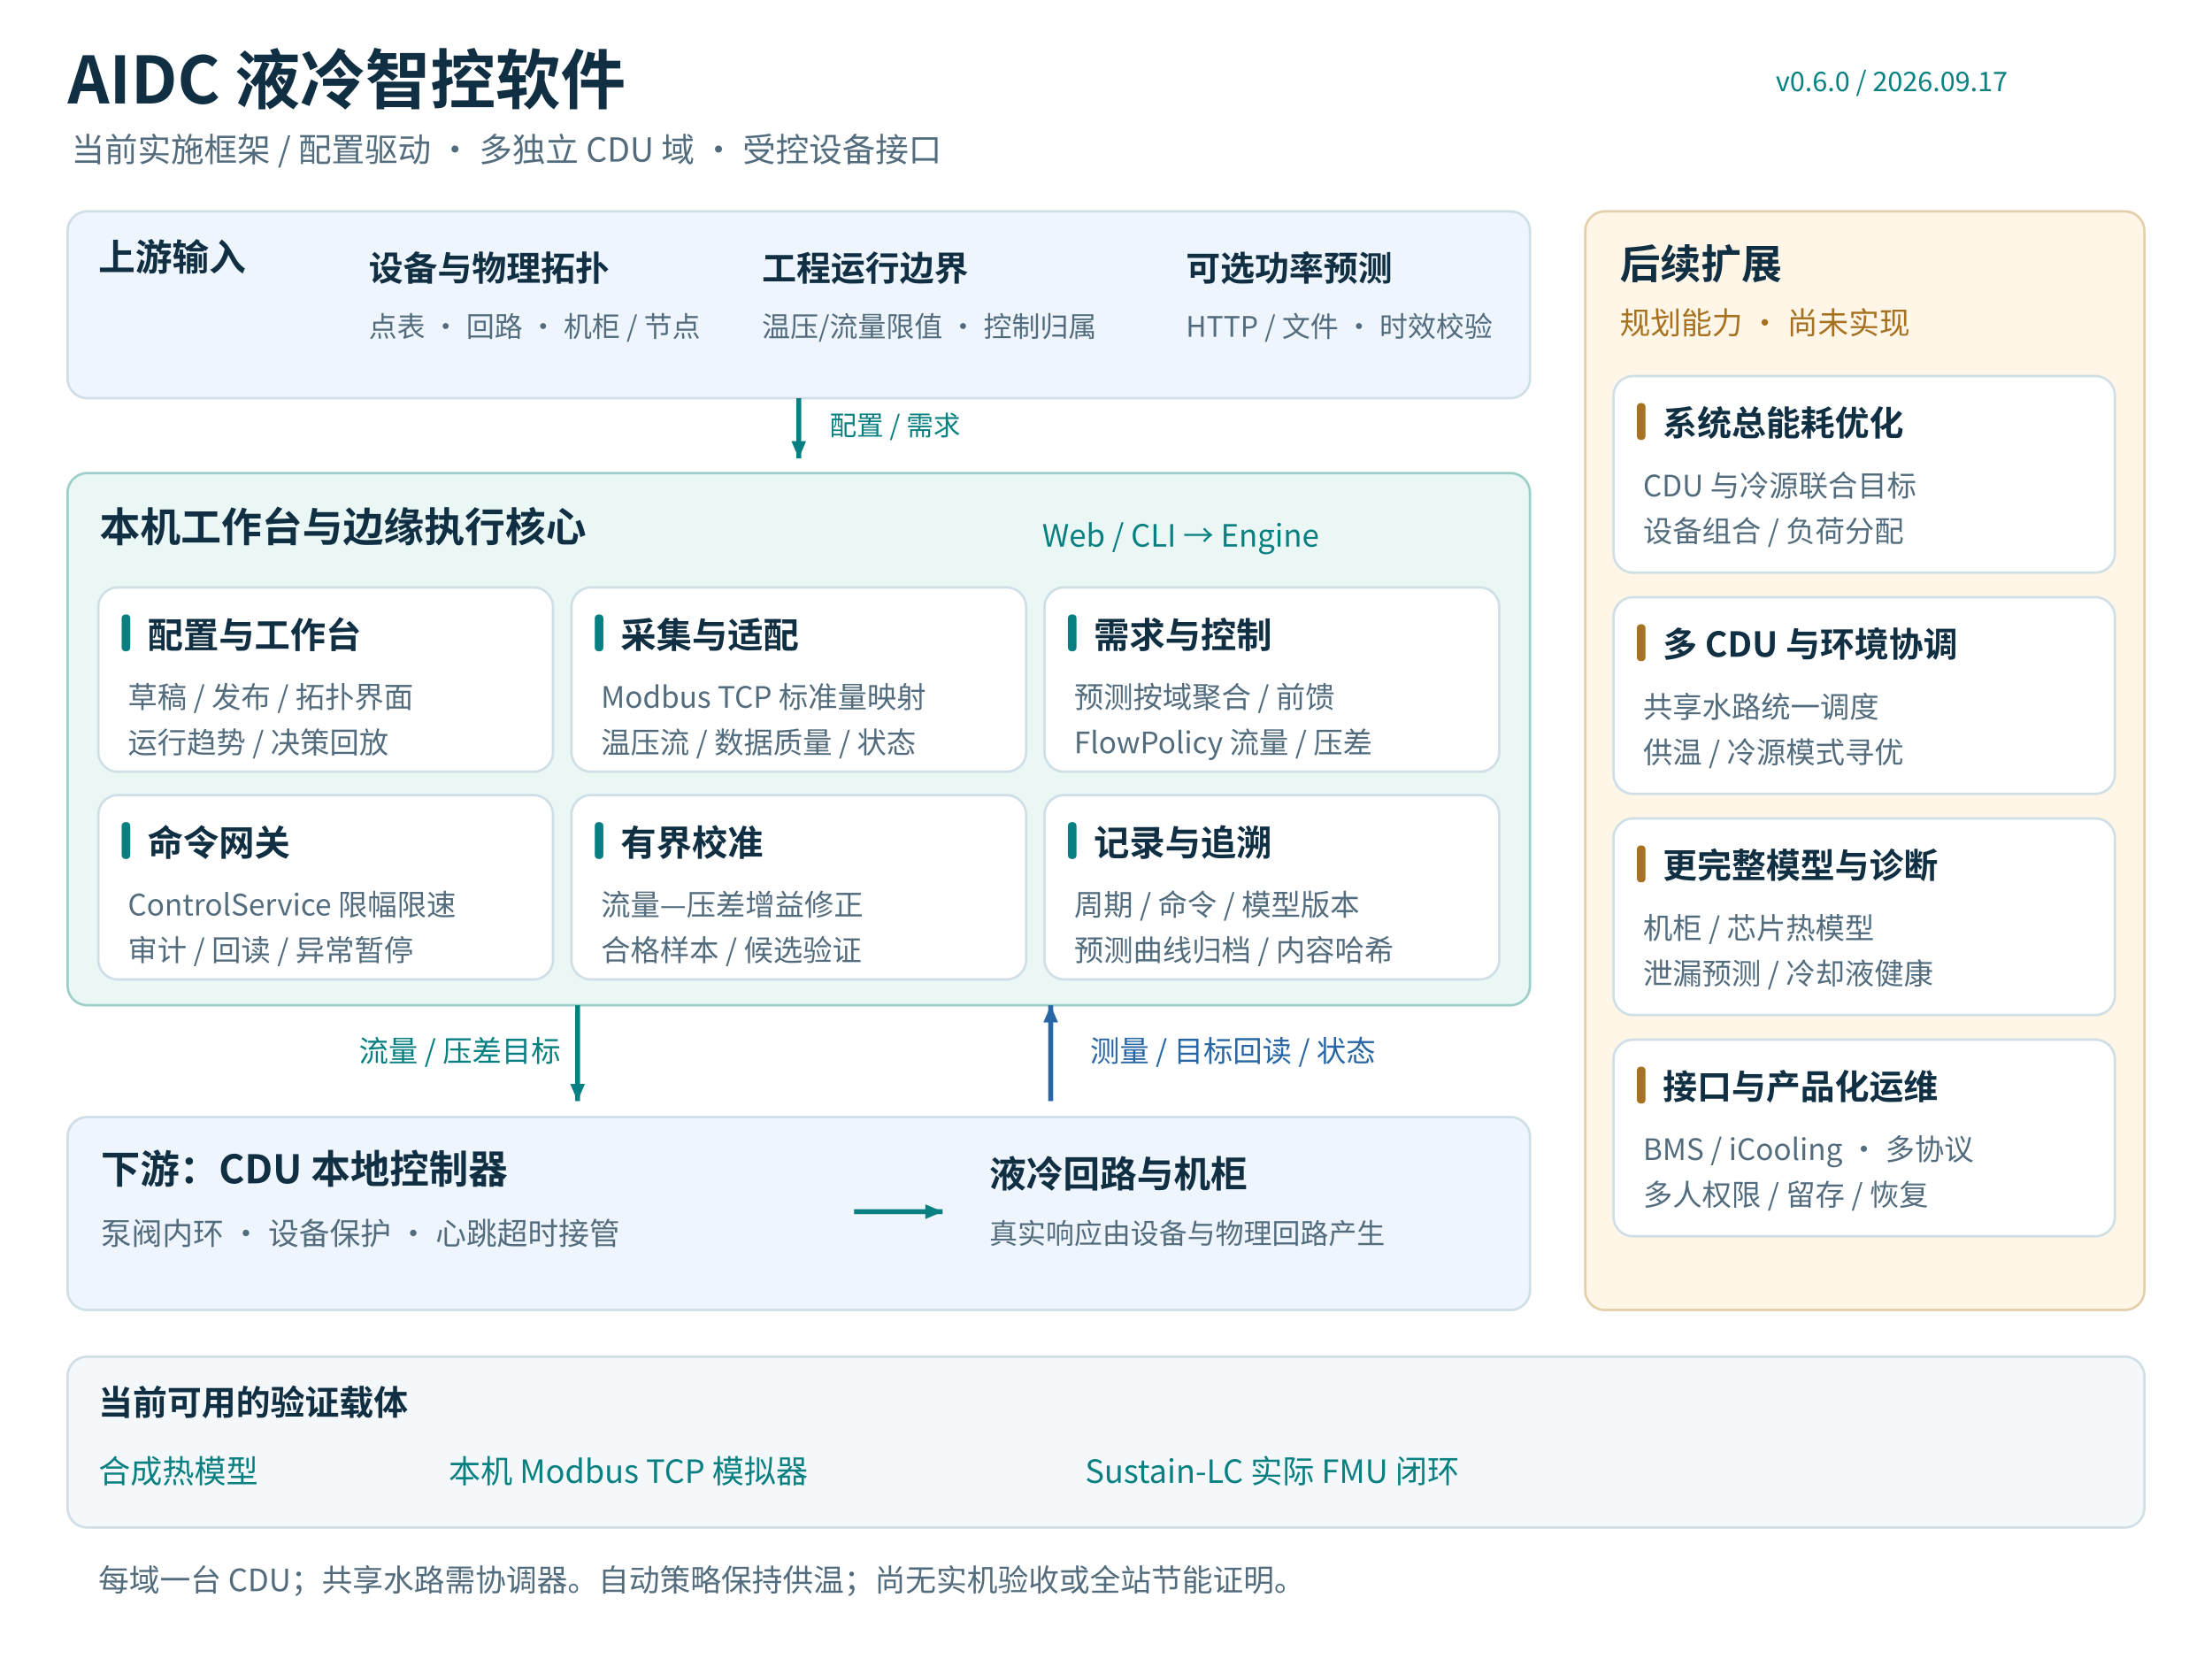
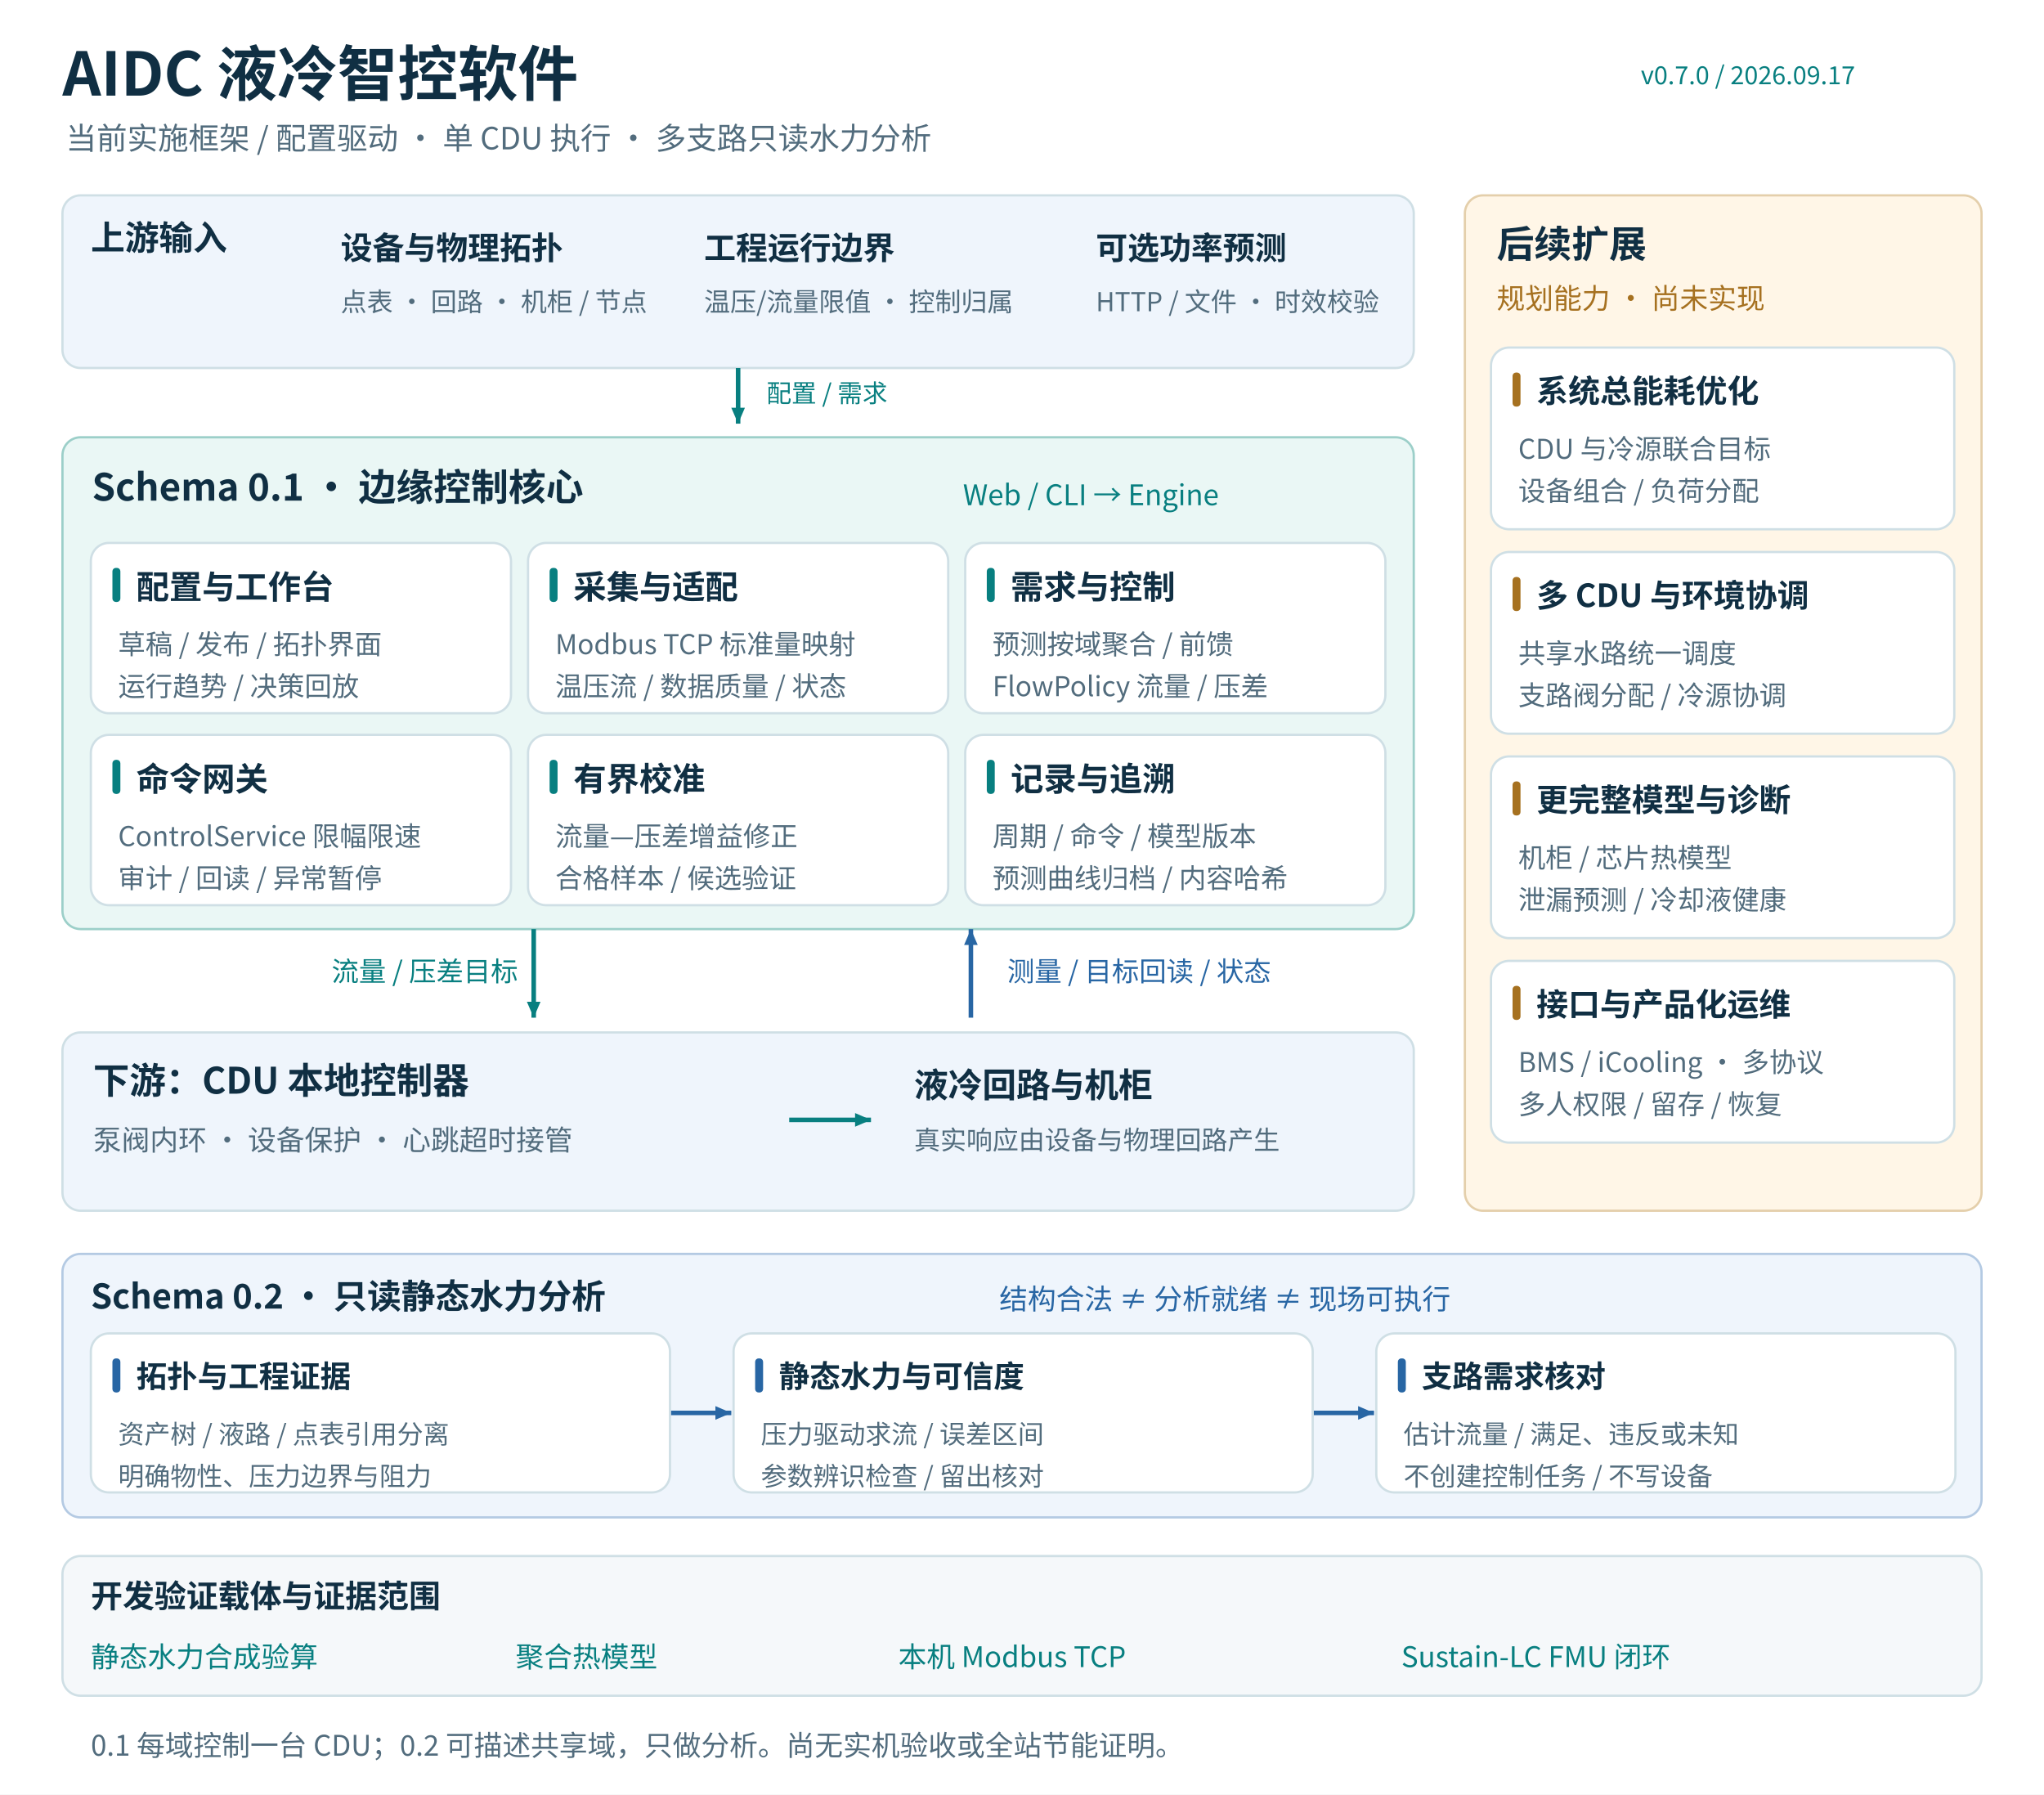
- <svg xmlns="http://www.w3.org/2000/svg" width="1800" height="1350" viewBox="0 0 1800 1350" role="img">
+ <svg xmlns="http://www.w3.org/2000/svg" width="1800" height="1580" viewBox="0 0 1800 1580" role="img">
  <rect width="100%" height="100%" fill="white" />
  <text x="55" y="38" dominant-baseline="hanging" font-family="Heiti SC, PingFang SC, Noto Sans CJK SC, sans-serif" font-size="53" font-weight="600" fill="#102F43">AIDC 液冷智控软件</text>
-   <text x="58" y="108" dominant-baseline="hanging" font-family="Heiti SC, PingFang SC, Noto Sans CJK SC, sans-serif" font-size="27" font-weight="400" fill="#526C7D">当前实施框架  /  配置驱动 · 多独立 CDU 域 · 受控设备接口</text>
-   <text x="1445" y="55" dominant-baseline="hanging" font-family="Heiti SC, PingFang SC, Noto Sans CJK SC, sans-serif" font-size="22" font-weight="400" fill="#087F80">v0.6.0  /  2026.09.17</text>
+   <text x="58" y="108" dominant-baseline="hanging" font-family="Heiti SC, PingFang SC, Noto Sans CJK SC, sans-serif" font-size="27" font-weight="400" fill="#526C7D">当前实施框架  /  配置驱动 · 单 CDU 执行 · 多支路只读水力分析</text>
+   <text x="1445" y="55" dominant-baseline="hanging" font-family="Heiti SC, PingFang SC, Noto Sans CJK SC, sans-serif" font-size="22" font-weight="400" fill="#087F80">v0.7.0  /  2026.09.17</text>
  <rect x="55" y="172" width="1190" height="152" rx="16" fill="#EFF5FC" stroke="#CFDFE5" stroke-width="2" />
  <text x="80" y="194" dominant-baseline="hanging" font-family="Heiti SC, PingFang SC, Noto Sans CJK SC, sans-serif" font-size="30" font-weight="600" fill="#102F43">上游输入</text>
  <text x="300" y="204" dominant-baseline="hanging" font-family="Heiti SC, PingFang SC, Noto Sans CJK SC, sans-serif" font-size="28" font-weight="600" fill="#102F43">设备与物理拓扑</text>
  <text x="300" y="254" dominant-baseline="hanging" font-family="Heiti SC, PingFang SC, Noto Sans CJK SC, sans-serif" font-size="23" font-weight="400" fill="#526C7D">点表 · 回路 · 机柜 / 节点</text>
  <text x="620" y="204" dominant-baseline="hanging" font-family="Heiti SC, PingFang SC, Noto Sans CJK SC, sans-serif" font-size="28" font-weight="600" fill="#102F43">工程运行边界</text>
  <text x="620" y="254" dominant-baseline="hanging" font-family="Heiti SC, PingFang SC, Noto Sans CJK SC, sans-serif" font-size="23" font-weight="400" fill="#526C7D">温压/流量限值 · 控制归属</text>
  <text x="965" y="204" dominant-baseline="hanging" font-family="Heiti SC, PingFang SC, Noto Sans CJK SC, sans-serif" font-size="28" font-weight="600" fill="#102F43">可选功率预测</text>
  <text x="965" y="254" dominant-baseline="hanging" font-family="Heiti SC, PingFang SC, Noto Sans CJK SC, sans-serif" font-size="23" font-weight="400" fill="#526C7D">HTTP / 文件 · 时效校验</text>
  <polyline points="650,324 650,373" fill="none" stroke="#087F80" stroke-width="4" stroke-linejoin="round" />
  <polygon points="650,373 656.0,359.0 644.0,359.0" fill="#087F80" />
  <text x="675" y="335" dominant-baseline="hanging" font-family="Heiti SC, PingFang SC, Noto Sans CJK SC, sans-serif" font-size="22" font-weight="400" fill="#087F80">配置 / 需求</text>
  <rect x="55" y="385" width="1190" height="433" rx="16" fill="#EAF7F5" stroke="#9CCFC9" stroke-width="2" />
-   <text x="81" y="412" dominant-baseline="hanging" font-family="Heiti SC, PingFang SC, Noto Sans CJK SC, sans-serif" font-size="33" font-weight="600" fill="#102F43">本机工作台与边缘执行核心</text>
+   <text x="81" y="412" dominant-baseline="hanging" font-family="Heiti SC, PingFang SC, Noto Sans CJK SC, sans-serif" font-size="33" font-weight="600" fill="#102F43">Schema 0.1 · 边缘控制核心</text>
  <text x="848" y="423" dominant-baseline="hanging" font-family="Heiti SC, PingFang SC, Noto Sans CJK SC, sans-serif" font-size="25" font-weight="400" fill="#087F80">Web / CLI → Engine</text>
  <rect x="80" y="478" width="370" height="150" rx="16" fill="white" stroke="#CFDFE5" stroke-width="2" />
  <rect x="100" y="501" width="5" height="28" rx="2" fill="#087F80" stroke="#087F80" stroke-width="2" />
  <text x="120" y="502" dominant-baseline="hanging" font-family="Heiti SC, PingFang SC, Noto Sans CJK SC, sans-serif" font-size="29" font-weight="600" fill="#102F43">配置与工作台</text>
  <text x="104" y="555" dominant-baseline="hanging" font-family="Heiti SC, PingFang SC, Noto Sans CJK SC, sans-serif" font-size="24" font-weight="400" fill="#526C7D">草稿 / 发布 / 拓扑界面</text>
  <text x="104" y="592" dominant-baseline="hanging" font-family="Heiti SC, PingFang SC, Noto Sans CJK SC, sans-serif" font-size="24" font-weight="400" fill="#526C7D">运行趋势 / 决策回放</text>
  <rect x="465" y="478" width="370" height="150" rx="16" fill="white" stroke="#CFDFE5" stroke-width="2" />
  <rect x="485" y="501" width="5" height="28" rx="2" fill="#087F80" stroke="#087F80" stroke-width="2" />
  <text x="505" y="502" dominant-baseline="hanging" font-family="Heiti SC, PingFang SC, Noto Sans CJK SC, sans-serif" font-size="29" font-weight="600" fill="#102F43">采集与适配</text>
  <text x="489" y="555" dominant-baseline="hanging" font-family="Heiti SC, PingFang SC, Noto Sans CJK SC, sans-serif" font-size="24" font-weight="400" fill="#526C7D">Modbus TCP 标准量映射</text>
  <text x="489" y="592" dominant-baseline="hanging" font-family="Heiti SC, PingFang SC, Noto Sans CJK SC, sans-serif" font-size="24" font-weight="400" fill="#526C7D">温压流 / 数据质量 / 状态</text>
  <rect x="850" y="478" width="370" height="150" rx="16" fill="white" stroke="#CFDFE5" stroke-width="2" />
  <rect x="870" y="501" width="5" height="28" rx="2" fill="#087F80" stroke="#087F80" stroke-width="2" />
  <text x="890" y="502" dominant-baseline="hanging" font-family="Heiti SC, PingFang SC, Noto Sans CJK SC, sans-serif" font-size="29" font-weight="600" fill="#102F43">需求与控制</text>
  <text x="874" y="555" dominant-baseline="hanging" font-family="Heiti SC, PingFang SC, Noto Sans CJK SC, sans-serif" font-size="24" font-weight="400" fill="#526C7D">预测按域聚合 / 前馈</text>
  <text x="874" y="592" dominant-baseline="hanging" font-family="Heiti SC, PingFang SC, Noto Sans CJK SC, sans-serif" font-size="24" font-weight="400" fill="#526C7D">FlowPolicy 流量 / 压差</text>
  <rect x="80" y="647" width="370" height="150" rx="16" fill="white" stroke="#CFDFE5" stroke-width="2" />
  <rect x="100" y="670" width="5" height="28" rx="2" fill="#087F80" stroke="#087F80" stroke-width="2" />
  <text x="120" y="671" dominant-baseline="hanging" font-family="Heiti SC, PingFang SC, Noto Sans CJK SC, sans-serif" font-size="29" font-weight="600" fill="#102F43">命令网关</text>
  <text x="104" y="724" dominant-baseline="hanging" font-family="Heiti SC, PingFang SC, Noto Sans CJK SC, sans-serif" font-size="24" font-weight="400" fill="#526C7D">ControlService 限幅限速</text>
  <text x="104" y="761" dominant-baseline="hanging" font-family="Heiti SC, PingFang SC, Noto Sans CJK SC, sans-serif" font-size="24" font-weight="400" fill="#526C7D">审计 / 回读 / 异常暂停</text>
  <rect x="465" y="647" width="370" height="150" rx="16" fill="white" stroke="#CFDFE5" stroke-width="2" />
  <rect x="485" y="670" width="5" height="28" rx="2" fill="#087F80" stroke="#087F80" stroke-width="2" />
  <text x="505" y="671" dominant-baseline="hanging" font-family="Heiti SC, PingFang SC, Noto Sans CJK SC, sans-serif" font-size="29" font-weight="600" fill="#102F43">有界校准</text>
  <text x="489" y="724" dominant-baseline="hanging" font-family="Heiti SC, PingFang SC, Noto Sans CJK SC, sans-serif" font-size="24" font-weight="400" fill="#526C7D">流量—压差增益修正</text>
  <text x="489" y="761" dominant-baseline="hanging" font-family="Heiti SC, PingFang SC, Noto Sans CJK SC, sans-serif" font-size="24" font-weight="400" fill="#526C7D">合格样本 / 候选验证</text>
  <rect x="850" y="647" width="370" height="150" rx="16" fill="white" stroke="#CFDFE5" stroke-width="2" />
  <rect x="870" y="670" width="5" height="28" rx="2" fill="#087F80" stroke="#087F80" stroke-width="2" />
  <text x="890" y="671" dominant-baseline="hanging" font-family="Heiti SC, PingFang SC, Noto Sans CJK SC, sans-serif" font-size="29" font-weight="600" fill="#102F43">记录与追溯</text>
  <text x="874" y="724" dominant-baseline="hanging" font-family="Heiti SC, PingFang SC, Noto Sans CJK SC, sans-serif" font-size="24" font-weight="400" fill="#526C7D">周期 / 命令 / 模型版本</text>
  <text x="874" y="761" dominant-baseline="hanging" font-family="Heiti SC, PingFang SC, Noto Sans CJK SC, sans-serif" font-size="24" font-weight="400" fill="#526C7D">预测曲线归档 / 内容哈希</text>
  <polyline points="470,818 470,896" fill="none" stroke="#087F80" stroke-width="4" stroke-linejoin="round" />
  <polygon points="470,896 476.0,882.0 464.0,882.0" fill="#087F80" />
  <text x="292" y="843" dominant-baseline="hanging" font-family="Heiti SC, PingFang SC, Noto Sans CJK SC, sans-serif" font-size="24" font-weight="400" fill="#087F80">流量 / 压差目标</text>
  <polyline points="855,896 855,818" fill="none" stroke="#2866A4" stroke-width="4" stroke-linejoin="round" />
  <polygon points="855,818 849.0,832.0 861.0,832.0" fill="#2866A4" />
  <text x="887" y="843" dominant-baseline="hanging" font-family="Heiti SC, PingFang SC, Noto Sans CJK SC, sans-serif" font-size="24" font-weight="400" fill="#2866A4">测量 / 目标回读 / 状态</text>
  <rect x="55" y="909" width="1190" height="157" rx="16" fill="#EFF5FC" stroke="#CFDFE5" stroke-width="2" />
  <text x="82" y="935" dominant-baseline="hanging" font-family="Heiti SC, PingFang SC, Noto Sans CJK SC, sans-serif" font-size="32" font-weight="600" fill="#102F43">下游：CDU 本地控制器</text>
  <text x="82" y="991" dominant-baseline="hanging" font-family="Heiti SC, PingFang SC, Noto Sans CJK SC, sans-serif" font-size="25" font-weight="400" fill="#526C7D">泵阀内环 · 设备保护 · 心跳超时接管</text>
  <polyline points="695,986 767,986" fill="none" stroke="#087F80" stroke-width="4" stroke-linejoin="round" />
  <polygon points="767,986 753.0,980.0 753.0,992.0" fill="#087F80" />
  <text x="805" y="940" dominant-baseline="hanging" font-family="Heiti SC, PingFang SC, Noto Sans CJK SC, sans-serif" font-size="30" font-weight="600" fill="#102F43">液冷回路与机柜</text>
  <text x="805" y="992" dominant-baseline="hanging" font-family="Heiti SC, PingFang SC, Noto Sans CJK SC, sans-serif" font-size="23" font-weight="400" fill="#526C7D">真实响应由设备与物理回路产生</text>
  <rect x="1290" y="172" width="455" height="894" rx="16" fill="#FFF6E7" stroke="#E4CFAB" stroke-width="2" />
  <text x="1318" y="198" dominant-baseline="hanging" font-family="Heiti SC, PingFang SC, Noto Sans CJK SC, sans-serif" font-size="33" font-weight="600" fill="#102F43">后续扩展</text>
  <text x="1318" y="250" dominant-baseline="hanging" font-family="Heiti SC, PingFang SC, Noto Sans CJK SC, sans-serif" font-size="25" font-weight="400" fill="#A67120">规划能力 · 尚未实现</text>
  <rect x="1313" y="306" width="408" height="160" rx="16" fill="white" stroke="#CFDFE5" stroke-width="2" />
  <rect x="1333" y="329" width="5" height="28" rx="2" fill="#A67120" stroke="#A67120" stroke-width="2" />
  <text x="1353" y="330" dominant-baseline="hanging" font-family="Heiti SC, PingFang SC, Noto Sans CJK SC, sans-serif" font-size="28" font-weight="600" fill="#102F43">系统总能耗优化</text>
  <text x="1337" y="383" dominant-baseline="hanging" font-family="Heiti SC, PingFang SC, Noto Sans CJK SC, sans-serif" font-size="24" font-weight="400" fill="#526C7D">CDU 与冷源联合目标</text>
  <text x="1337" y="420" dominant-baseline="hanging" font-family="Heiti SC, PingFang SC, Noto Sans CJK SC, sans-serif" font-size="24" font-weight="400" fill="#526C7D">设备组合 / 负荷分配</text>
  <rect x="1313" y="486" width="408" height="160" rx="16" fill="white" stroke="#CFDFE5" stroke-width="2" />
  <rect x="1333" y="509" width="5" height="28" rx="2" fill="#A67120" stroke="#A67120" stroke-width="2" />
  <text x="1353" y="510" dominant-baseline="hanging" font-family="Heiti SC, PingFang SC, Noto Sans CJK SC, sans-serif" font-size="28" font-weight="600" fill="#102F43">多 CDU 与环境协调</text>
  <text x="1337" y="563" dominant-baseline="hanging" font-family="Heiti SC, PingFang SC, Noto Sans CJK SC, sans-serif" font-size="24" font-weight="400" fill="#526C7D">共享水路统一调度</text>
-   <text x="1337" y="600" dominant-baseline="hanging" font-family="Heiti SC, PingFang SC, Noto Sans CJK SC, sans-serif" font-size="24" font-weight="400" fill="#526C7D">供温 / 冷源模式寻优</text>
+   <text x="1337" y="600" dominant-baseline="hanging" font-family="Heiti SC, PingFang SC, Noto Sans CJK SC, sans-serif" font-size="24" font-weight="400" fill="#526C7D">支路阀分配 / 冷源协调</text>
  <rect x="1313" y="666" width="408" height="160" rx="16" fill="white" stroke="#CFDFE5" stroke-width="2" />
  <rect x="1333" y="689" width="5" height="28" rx="2" fill="#A67120" stroke="#A67120" stroke-width="2" />
  <text x="1353" y="690" dominant-baseline="hanging" font-family="Heiti SC, PingFang SC, Noto Sans CJK SC, sans-serif" font-size="28" font-weight="600" fill="#102F43">更完整模型与诊断</text>
  <text x="1337" y="743" dominant-baseline="hanging" font-family="Heiti SC, PingFang SC, Noto Sans CJK SC, sans-serif" font-size="24" font-weight="400" fill="#526C7D">机柜 / 芯片热模型</text>
  <text x="1337" y="780" dominant-baseline="hanging" font-family="Heiti SC, PingFang SC, Noto Sans CJK SC, sans-serif" font-size="24" font-weight="400" fill="#526C7D">泄漏预测 / 冷却液健康</text>
  <rect x="1313" y="846" width="408" height="160" rx="16" fill="white" stroke="#CFDFE5" stroke-width="2" />
  <rect x="1333" y="869" width="5" height="28" rx="2" fill="#A67120" stroke="#A67120" stroke-width="2" />
  <text x="1353" y="870" dominant-baseline="hanging" font-family="Heiti SC, PingFang SC, Noto Sans CJK SC, sans-serif" font-size="28" font-weight="600" fill="#102F43">接口与产品化运维</text>
  <text x="1337" y="923" dominant-baseline="hanging" font-family="Heiti SC, PingFang SC, Noto Sans CJK SC, sans-serif" font-size="24" font-weight="400" fill="#526C7D">BMS / iCooling · 多协议</text>
  <text x="1337" y="960" dominant-baseline="hanging" font-family="Heiti SC, PingFang SC, Noto Sans CJK SC, sans-serif" font-size="24" font-weight="400" fill="#526C7D">多人权限 / 留存 / 恢复</text>
-   <rect x="55" y="1104" width="1690" height="139" rx="16" fill="#F5F8FA" stroke="#CFDFE5" stroke-width="2" />
-   <text x="80" y="1127" dominant-baseline="hanging" font-family="Heiti SC, PingFang SC, Noto Sans CJK SC, sans-serif" font-size="28" font-weight="600" fill="#102F43">当前可用的验证载体</text>
-   <text x="80" y="1184" dominant-baseline="hanging" font-family="Heiti SC, PingFang SC, Noto Sans CJK SC, sans-serif" font-size="26" font-weight="400" fill="#087F80">合成热模型</text>
-   <text x="365" y="1184" dominant-baseline="hanging" font-family="Heiti SC, PingFang SC, Noto Sans CJK SC, sans-serif" font-size="26" font-weight="400" fill="#087F80">本机 Modbus TCP 模拟器</text>
-   <text x="883" y="1184" dominant-baseline="hanging" font-family="Heiti SC, PingFang SC, Noto Sans CJK SC, sans-serif" font-size="26" font-weight="400" fill="#087F80">Sustain-LC 实际 FMU 闭环</text>
-   <text x="80" y="1273" dominant-baseline="hanging" font-family="Heiti SC, PingFang SC, Noto Sans CJK SC, sans-serif" font-size="25" font-weight="400" fill="#526C7D">每域一台 CDU；共享水路需协调器。自动策略保持供温；尚无实机验收或全站节能证明。</text>
+   <rect x="55" y="1104" width="1690" height="232" rx="16" fill="#EFF5FC" stroke="#B4CAE3" stroke-width="2" />
+   <text x="80" y="1126" dominant-baseline="hanging" font-family="Heiti SC, PingFang SC, Noto Sans CJK SC, sans-serif" font-size="30" font-weight="600" fill="#102F43">Schema 0.2 · 只读静态水力分析</text>
+   <text x="880" y="1131" dominant-baseline="hanging" font-family="Heiti SC, PingFang SC, Noto Sans CJK SC, sans-serif" font-size="25" font-weight="400" fill="#2866A4">结构合法 ≠ 分析就绪 ≠ 现场可执行</text>
+   <rect x="80" y="1174" width="510" height="140" rx="16" fill="white" stroke="#CFDFE5" stroke-width="2" />
+   <rect x="100" y="1197" width="5" height="28" rx="2" fill="#2866A4" stroke="#2866A4" stroke-width="2" />
+   <text x="120" y="1198" dominant-baseline="hanging" font-family="Heiti SC, PingFang SC, Noto Sans CJK SC, sans-serif" font-size="27" font-weight="600" fill="#102F43">拓扑与工程证据</text>
+   <text x="104" y="1251" dominant-baseline="hanging" font-family="Heiti SC, PingFang SC, Noto Sans CJK SC, sans-serif" font-size="23" font-weight="400" fill="#526C7D">资产树 / 液路 / 点表引用分离</text>
+   <text x="104" y="1288" dominant-baseline="hanging" font-family="Heiti SC, PingFang SC, Noto Sans CJK SC, sans-serif" font-size="23" font-weight="400" fill="#526C7D">明确物性、压力边界与阻力</text>
+   <rect x="646" y="1174" width="510" height="140" rx="16" fill="white" stroke="#CFDFE5" stroke-width="2" />
+   <rect x="666" y="1197" width="5" height="28" rx="2" fill="#2866A4" stroke="#2866A4" stroke-width="2" />
+   <text x="686" y="1198" dominant-baseline="hanging" font-family="Heiti SC, PingFang SC, Noto Sans CJK SC, sans-serif" font-size="27" font-weight="600" fill="#102F43">静态水力与可信度</text>
+   <text x="670" y="1251" dominant-baseline="hanging" font-family="Heiti SC, PingFang SC, Noto Sans CJK SC, sans-serif" font-size="23" font-weight="400" fill="#526C7D">压力驱动求流 / 误差区间</text>
+   <text x="670" y="1288" dominant-baseline="hanging" font-family="Heiti SC, PingFang SC, Noto Sans CJK SC, sans-serif" font-size="23" font-weight="400" fill="#526C7D">参数辨识检查 / 留出核对</text>
+   <rect x="1212" y="1174" width="510" height="140" rx="16" fill="white" stroke="#CFDFE5" stroke-width="2" />
+   <rect x="1232" y="1197" width="5" height="28" rx="2" fill="#2866A4" stroke="#2866A4" stroke-width="2" />
+   <text x="1252" y="1198" dominant-baseline="hanging" font-family="Heiti SC, PingFang SC, Noto Sans CJK SC, sans-serif" font-size="27" font-weight="600" fill="#102F43">支路需求核对</text>
+   <text x="1236" y="1251" dominant-baseline="hanging" font-family="Heiti SC, PingFang SC, Noto Sans CJK SC, sans-serif" font-size="23" font-weight="400" fill="#526C7D">估计流量 / 满足、违反或未知</text>
+   <text x="1236" y="1288" dominant-baseline="hanging" font-family="Heiti SC, PingFang SC, Noto Sans CJK SC, sans-serif" font-size="23" font-weight="400" fill="#526C7D">不创建控制任务 / 不写设备</text>
+   <polyline points="591,1244 644,1244" fill="none" stroke="#2866A4" stroke-width="4" stroke-linejoin="round" />
+   <polygon points="644,1244 630.0,1238.0 630.0,1250.0" fill="#2866A4" />
+   <polyline points="1157,1244 1210,1244" fill="none" stroke="#2866A4" stroke-width="4" stroke-linejoin="round" />
+   <polygon points="1210,1244 1196.0,1238.0 1196.0,1250.0" fill="#2866A4" />
+   <rect x="55" y="1370" width="1690" height="123" rx="16" fill="#F5F8FA" stroke="#CFDFE5" stroke-width="2" />
+   <text x="80" y="1391" dominant-baseline="hanging" font-family="Heiti SC, PingFang SC, Noto Sans CJK SC, sans-serif" font-size="28" font-weight="600" fill="#102F43">开发验证载体与证据范围</text>
+   <text x="80" y="1446" dominant-baseline="hanging" font-family="Heiti SC, PingFang SC, Noto Sans CJK SC, sans-serif" font-size="25" font-weight="400" fill="#087F80">静态水力合成验算</text>
+   <text x="454" y="1446" dominant-baseline="hanging" font-family="Heiti SC, PingFang SC, Noto Sans CJK SC, sans-serif" font-size="25" font-weight="400" fill="#087F80">聚合热模型</text>
+   <text x="791" y="1446" dominant-baseline="hanging" font-family="Heiti SC, PingFang SC, Noto Sans CJK SC, sans-serif" font-size="25" font-weight="400" fill="#087F80">本机 Modbus TCP</text>
+   <text x="1234" y="1446" dominant-baseline="hanging" font-family="Heiti SC, PingFang SC, Noto Sans CJK SC, sans-serif" font-size="25" font-weight="400" fill="#087F80">Sustain-LC FMU 闭环</text>
+   <text x="80" y="1524" dominant-baseline="hanging" font-family="Heiti SC, PingFang SC, Noto Sans CJK SC, sans-serif" font-size="25" font-weight="400" fill="#526C7D">0.1 每域控制一台 CDU；0.2 可描述共享域，只做分析。尚无实机验收或全站节能证明。</text>
</svg>
